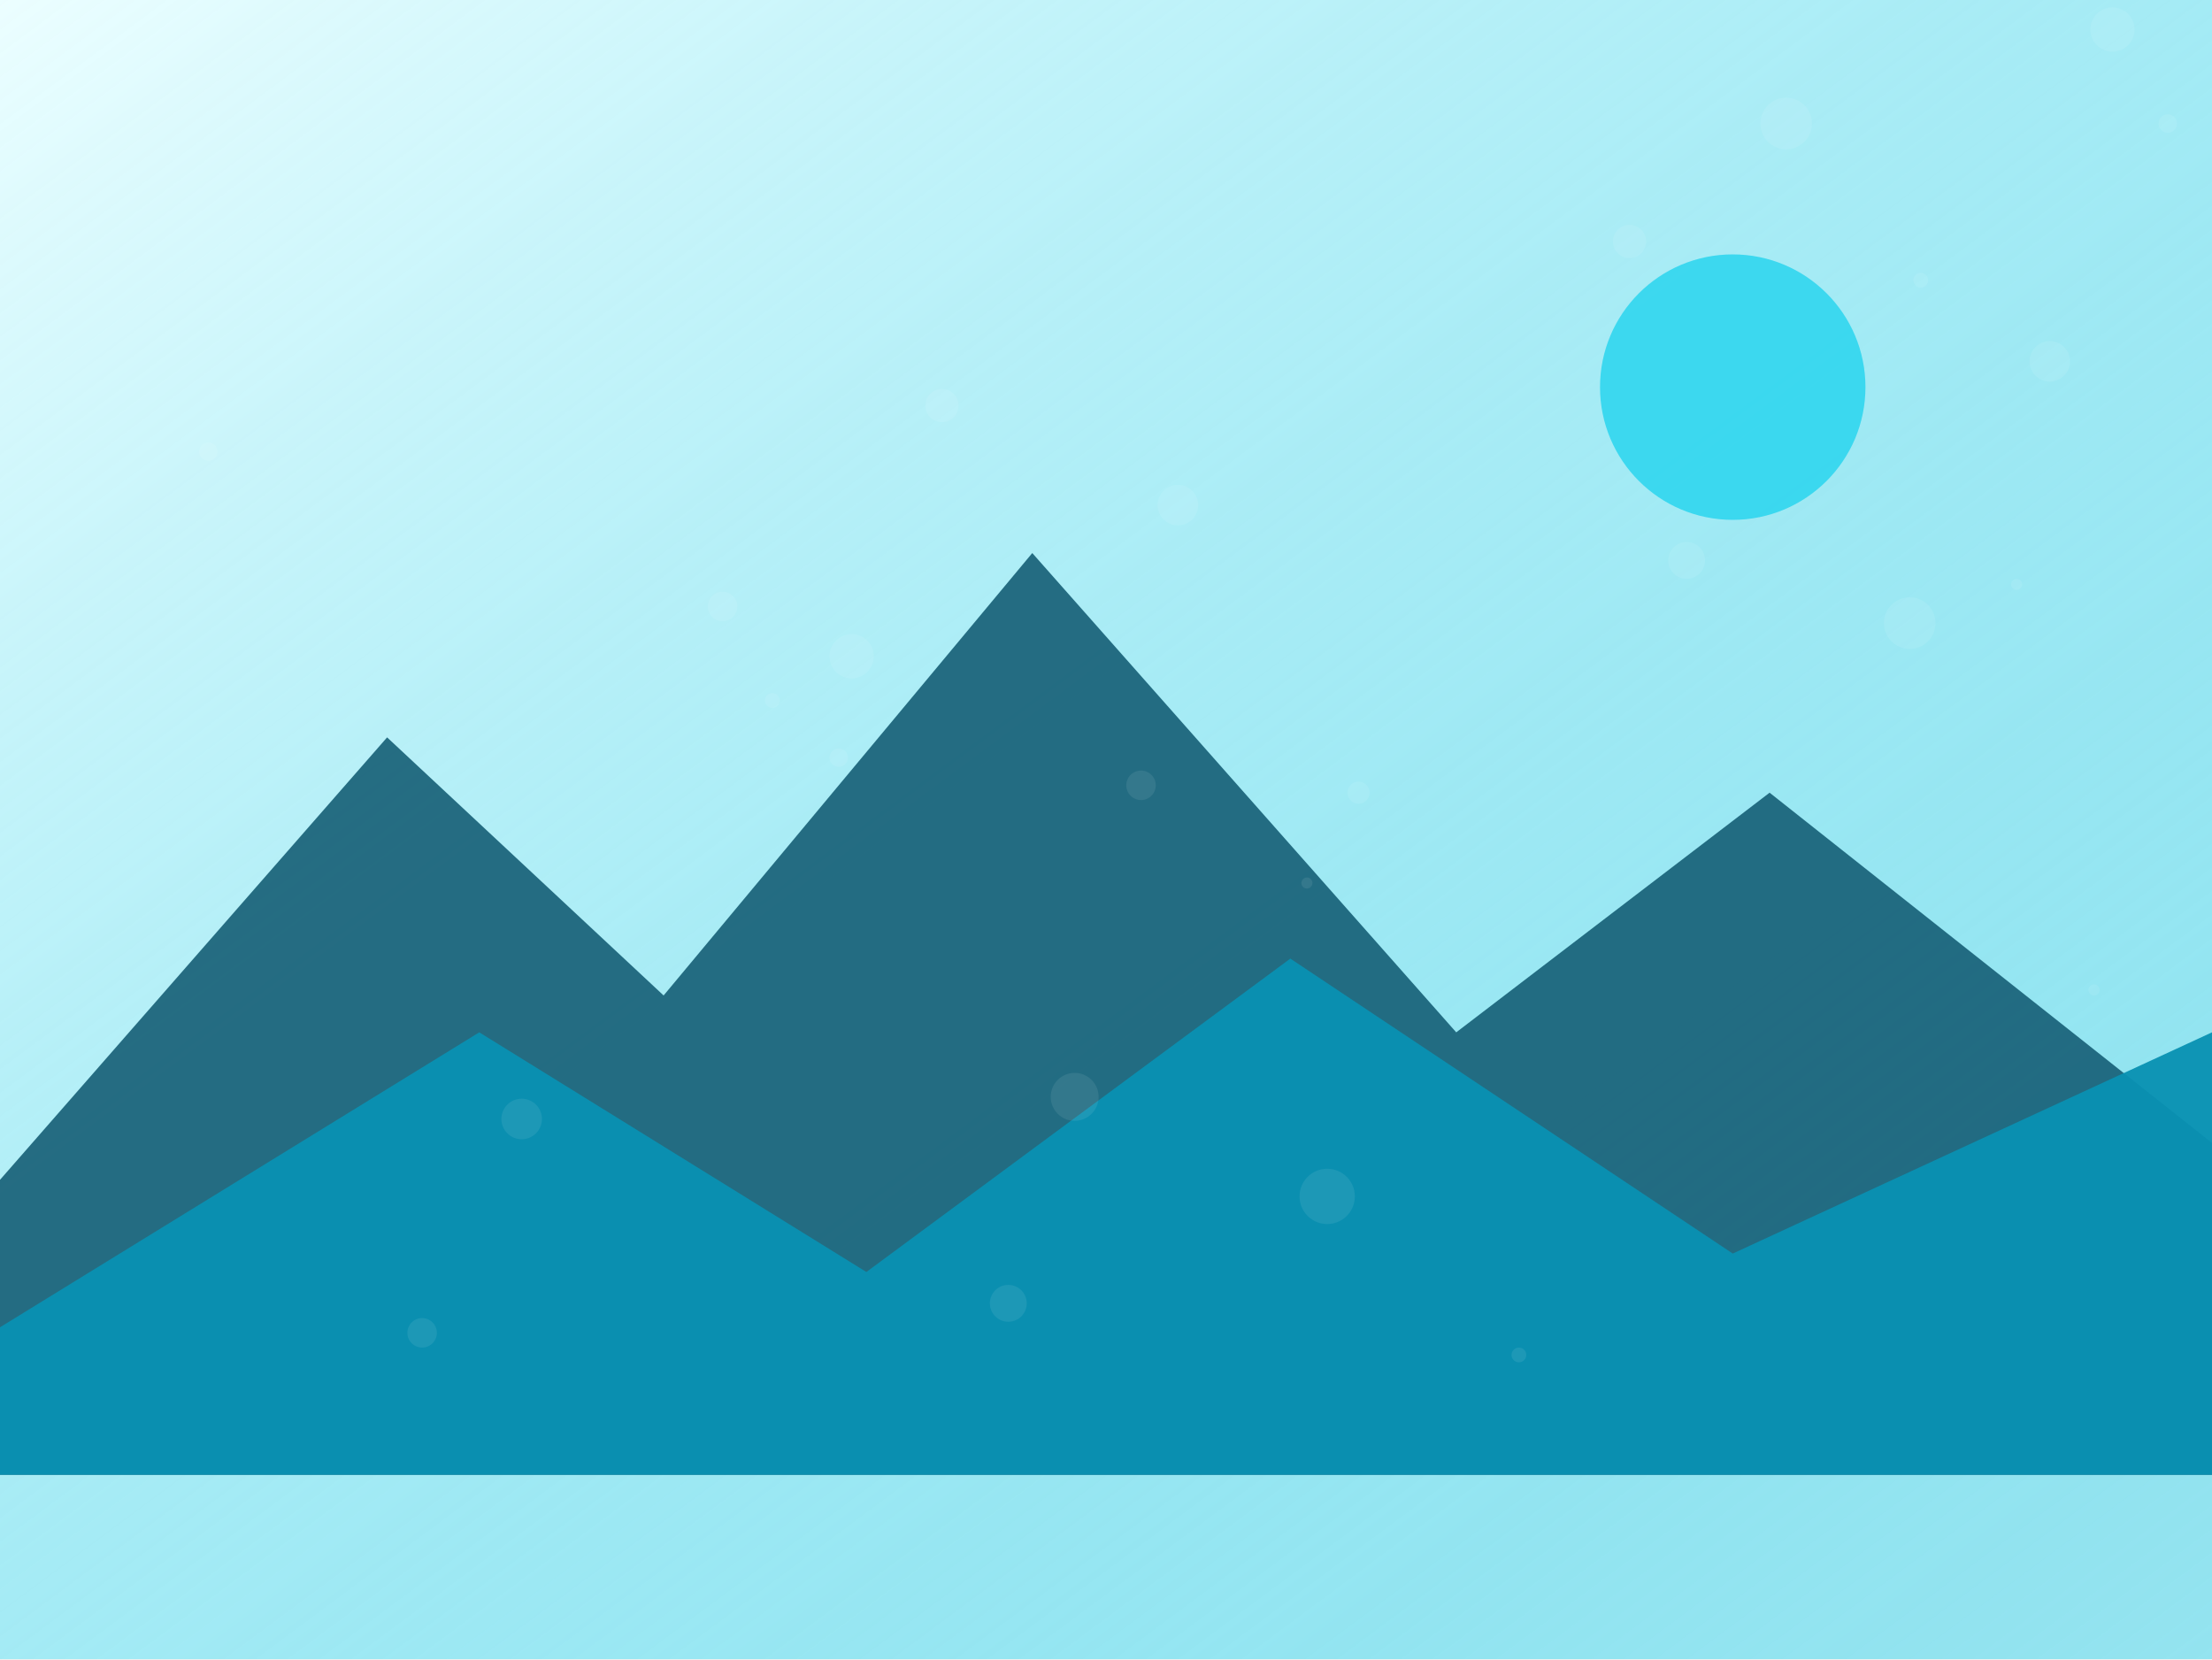
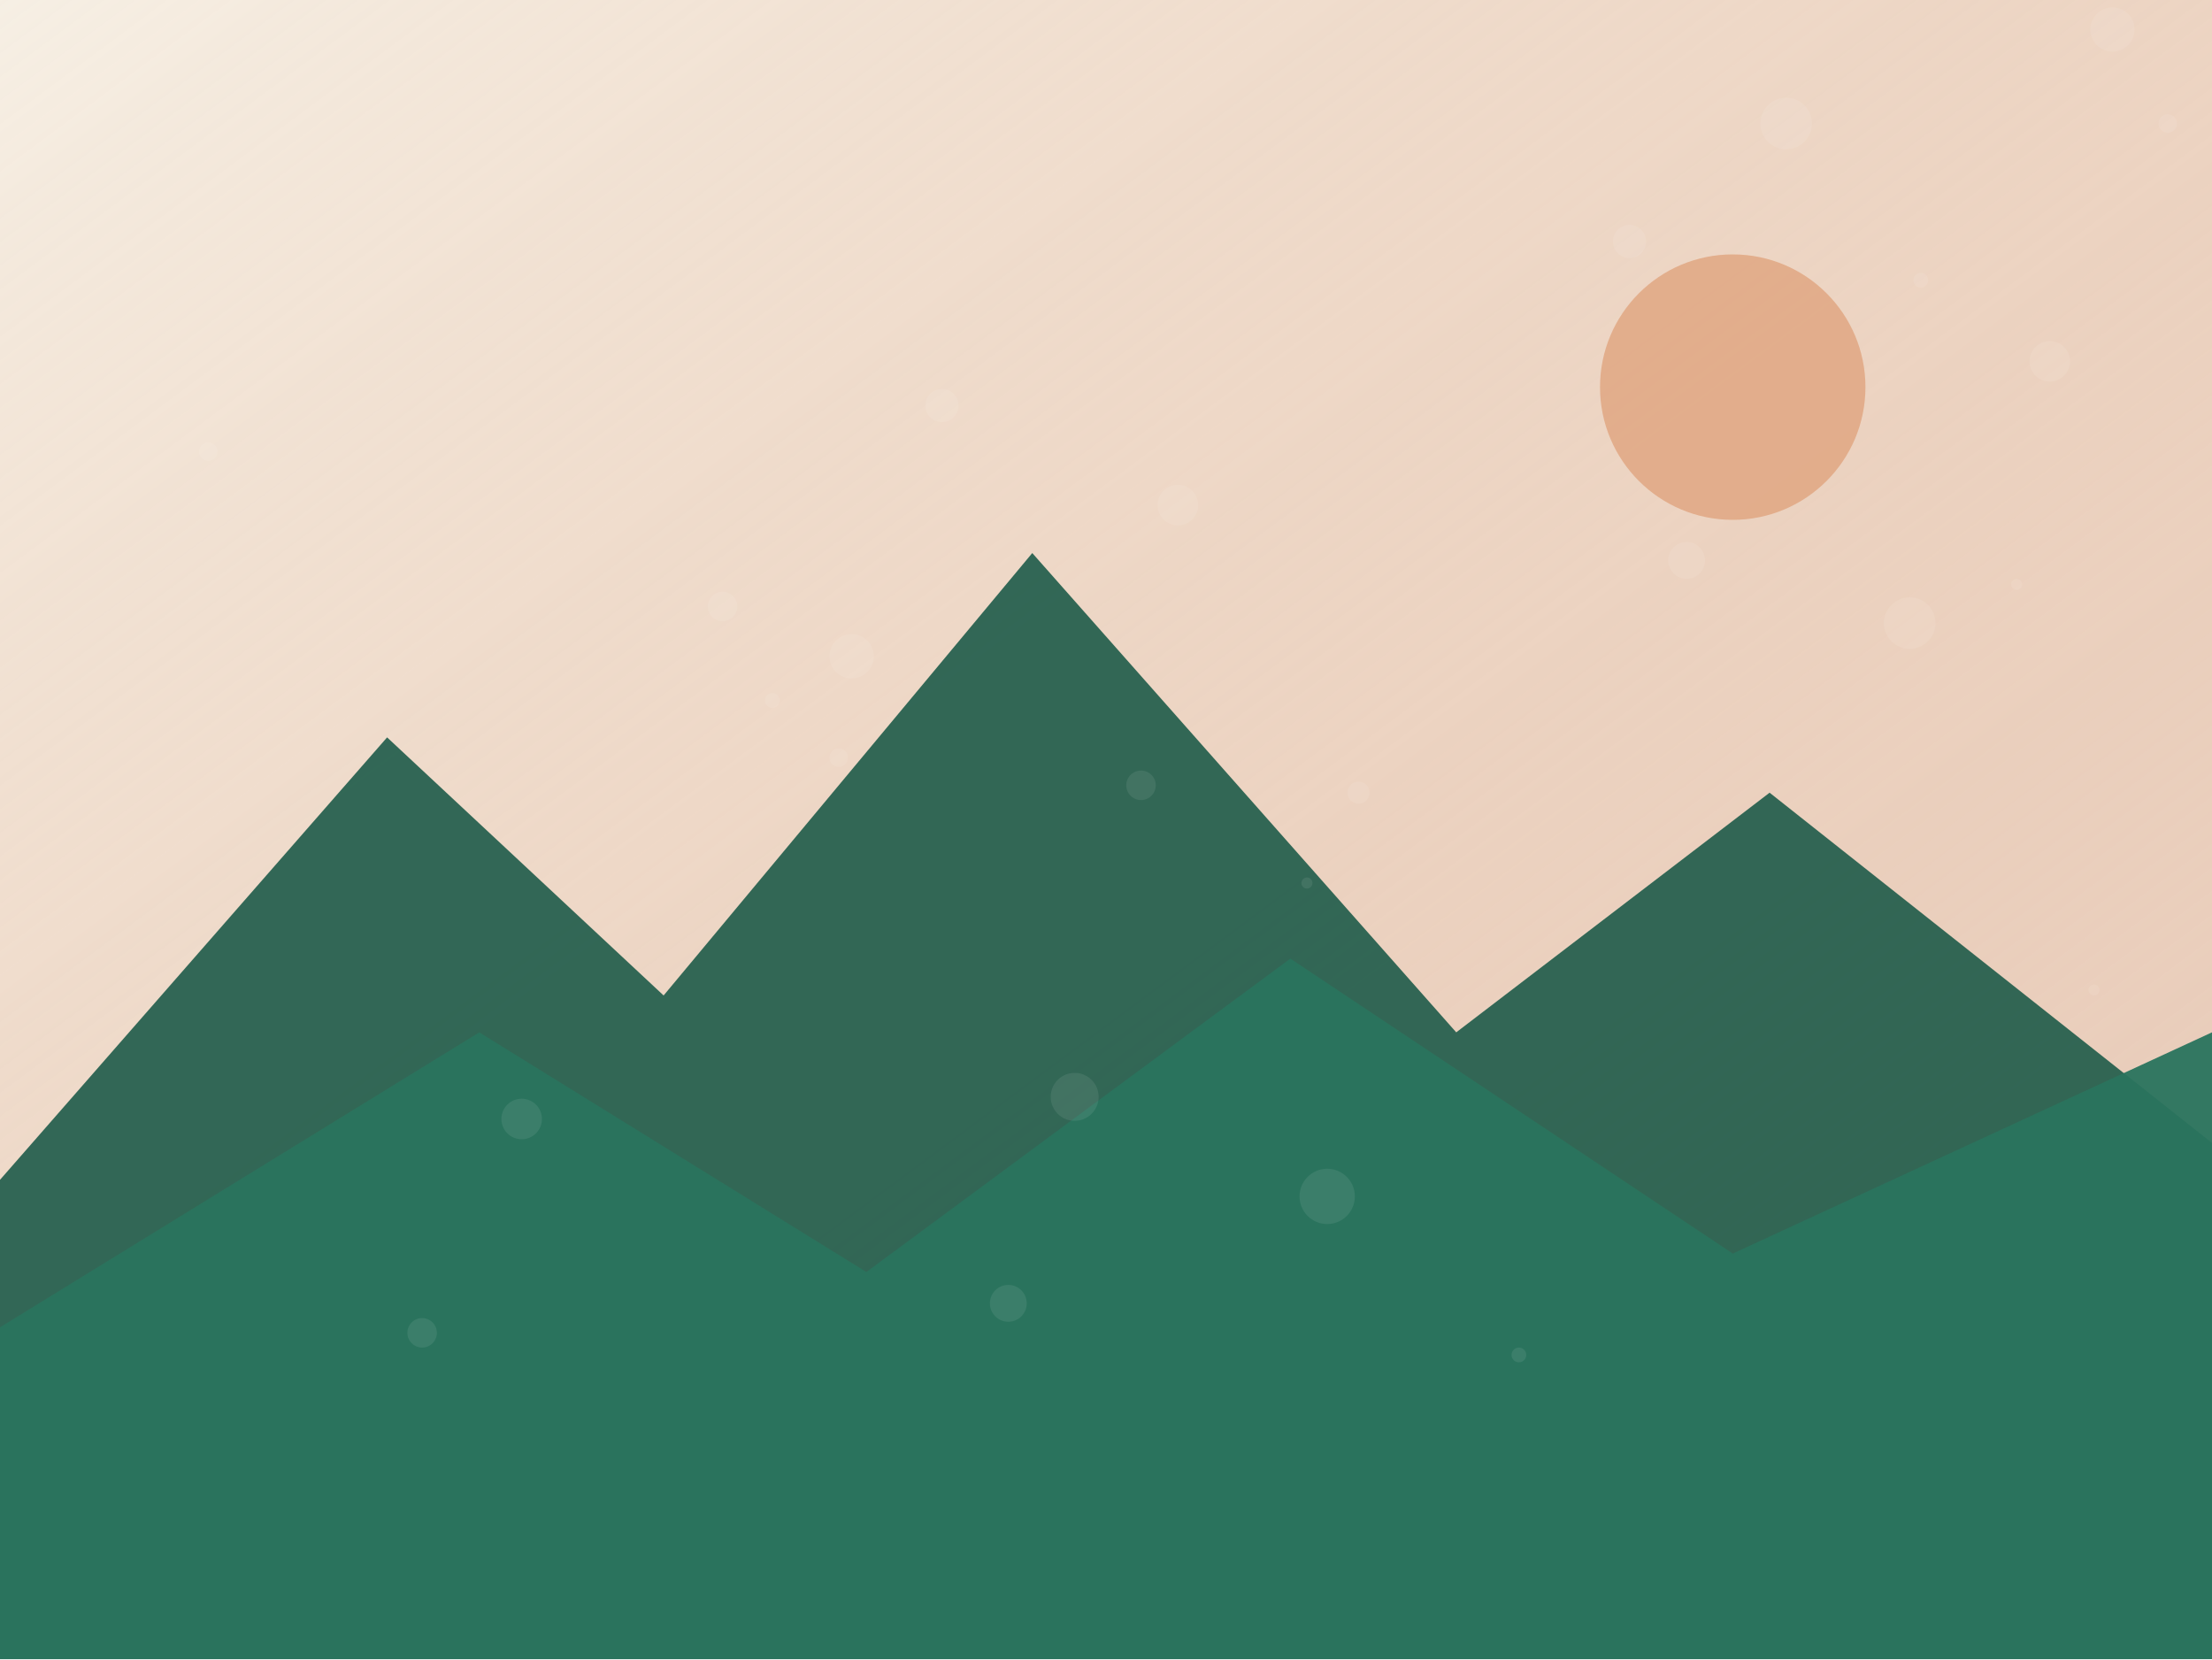
<svg xmlns="http://www.w3.org/2000/svg" viewBox="0 0 1200 900" width="1200" height="900" role="img" aria-hidden="true">
  <defs>
    <linearGradient id="g" x1="0" y1="0" x2="1" y2="1">
-       <stop offset="0" stop-color="#ecfeff" />
-       <stop offset="1" stop-color="#22d3ee" stop-opacity="0.45" />
+       <stop offset="0" stop-color="#f6efe4" />
+       <stop offset="1" stop-color="#e0a47e" stop-opacity="0.45" />
    </linearGradient>
  </defs>
  <rect width="1200" height="900" fill="url(#g)" />
-   <path d="M0 640 L210 400 L360 540 L560 300 L790 560 L960 430 L1200 620 L1200 800 L0 800 Z" fill="#155e75" opacity="0.9" />
-   <path d="M0 720 L260 560 L470 690 L700 520 L940 680 L1200 560 L1200 800 L0 800 Z" fill="#0891b2" opacity="0.95" />
-   <circle cx="940" cy="210" r="72" fill="#22d3ee" opacity="0.8" />
+   <path d="M0 640 L210 400 L360 540 L560 300 L790 560 L960 430 L1200 620 L1200 900 L0 900 Z" fill="#1e5b49" opacity="0.9" />
+   <path d="M0 720 L260 560 L470 690 L700 520 L940 680 L1200 560 L1200 900 L0 900 Z" fill="#2a735d" opacity="0.95" />
+   <circle cx="940" cy="210" r="72" fill="#e0a47e" opacity="0.8" />
  <circle cx="283" cy="607" r="11" fill="#ffffff" opacity="0.08" />
  <circle cx="113" cy="245" r="5" fill="#ffffff" opacity="0.08" />
  <circle cx="639" cy="274" r="11" fill="#ffffff" opacity="0.08" />
  <circle cx="583" cy="595" r="13" fill="#ffffff" opacity="0.08" />
  <circle cx="547" cy="707" r="10" fill="#ffffff" opacity="0.08" />
  <circle cx="1094" cy="317" r="3" fill="#ffffff" opacity="0.08" />
  <circle cx="1176" cy="67" r="5" fill="#ffffff" opacity="0.08" />
  <circle cx="419" cy="380" r="4" fill="#ffffff" opacity="0.08" />
  <circle cx="1112" cy="196" r="11" fill="#ffffff" opacity="0.08" />
  <circle cx="824" cy="735" r="4" fill="#ffffff" opacity="0.08" />
  <circle cx="720" cy="649" r="15" fill="#ffffff" opacity="0.08" />
  <circle cx="229" cy="723" r="8" fill="#ffffff" opacity="0.08" />
  <circle cx="709" cy="479" r="3" fill="#ffffff" opacity="0.08" />
  <circle cx="915" cy="304" r="10" fill="#ffffff" opacity="0.08" />
  <circle cx="1146" cy="16" r="12" fill="#ffffff" opacity="0.08" />
  <circle cx="737" cy="430" r="6" fill="#ffffff" opacity="0.08" />
  <circle cx="884" cy="131" r="9" fill="#ffffff" opacity="0.08" />
  <circle cx="392" cy="329" r="8" fill="#ffffff" opacity="0.08" />
  <circle cx="619" cy="426" r="8" fill="#ffffff" opacity="0.08" />
  <circle cx="455" cy="411" r="5" fill="#ffffff" opacity="0.08" />
  <circle cx="511" cy="220" r="9" fill="#ffffff" opacity="0.08" />
  <circle cx="1042" cy="152" r="4" fill="#ffffff" opacity="0.08" />
  <circle cx="1036" cy="338" r="14" fill="#ffffff" opacity="0.08" />
  <circle cx="969" cy="67" r="14" fill="#ffffff" opacity="0.08" />
  <circle cx="1136" cy="537" r="3" fill="#ffffff" opacity="0.08" />
  <circle cx="462" cy="356" r="12" fill="#ffffff" opacity="0.08" />
</svg>
